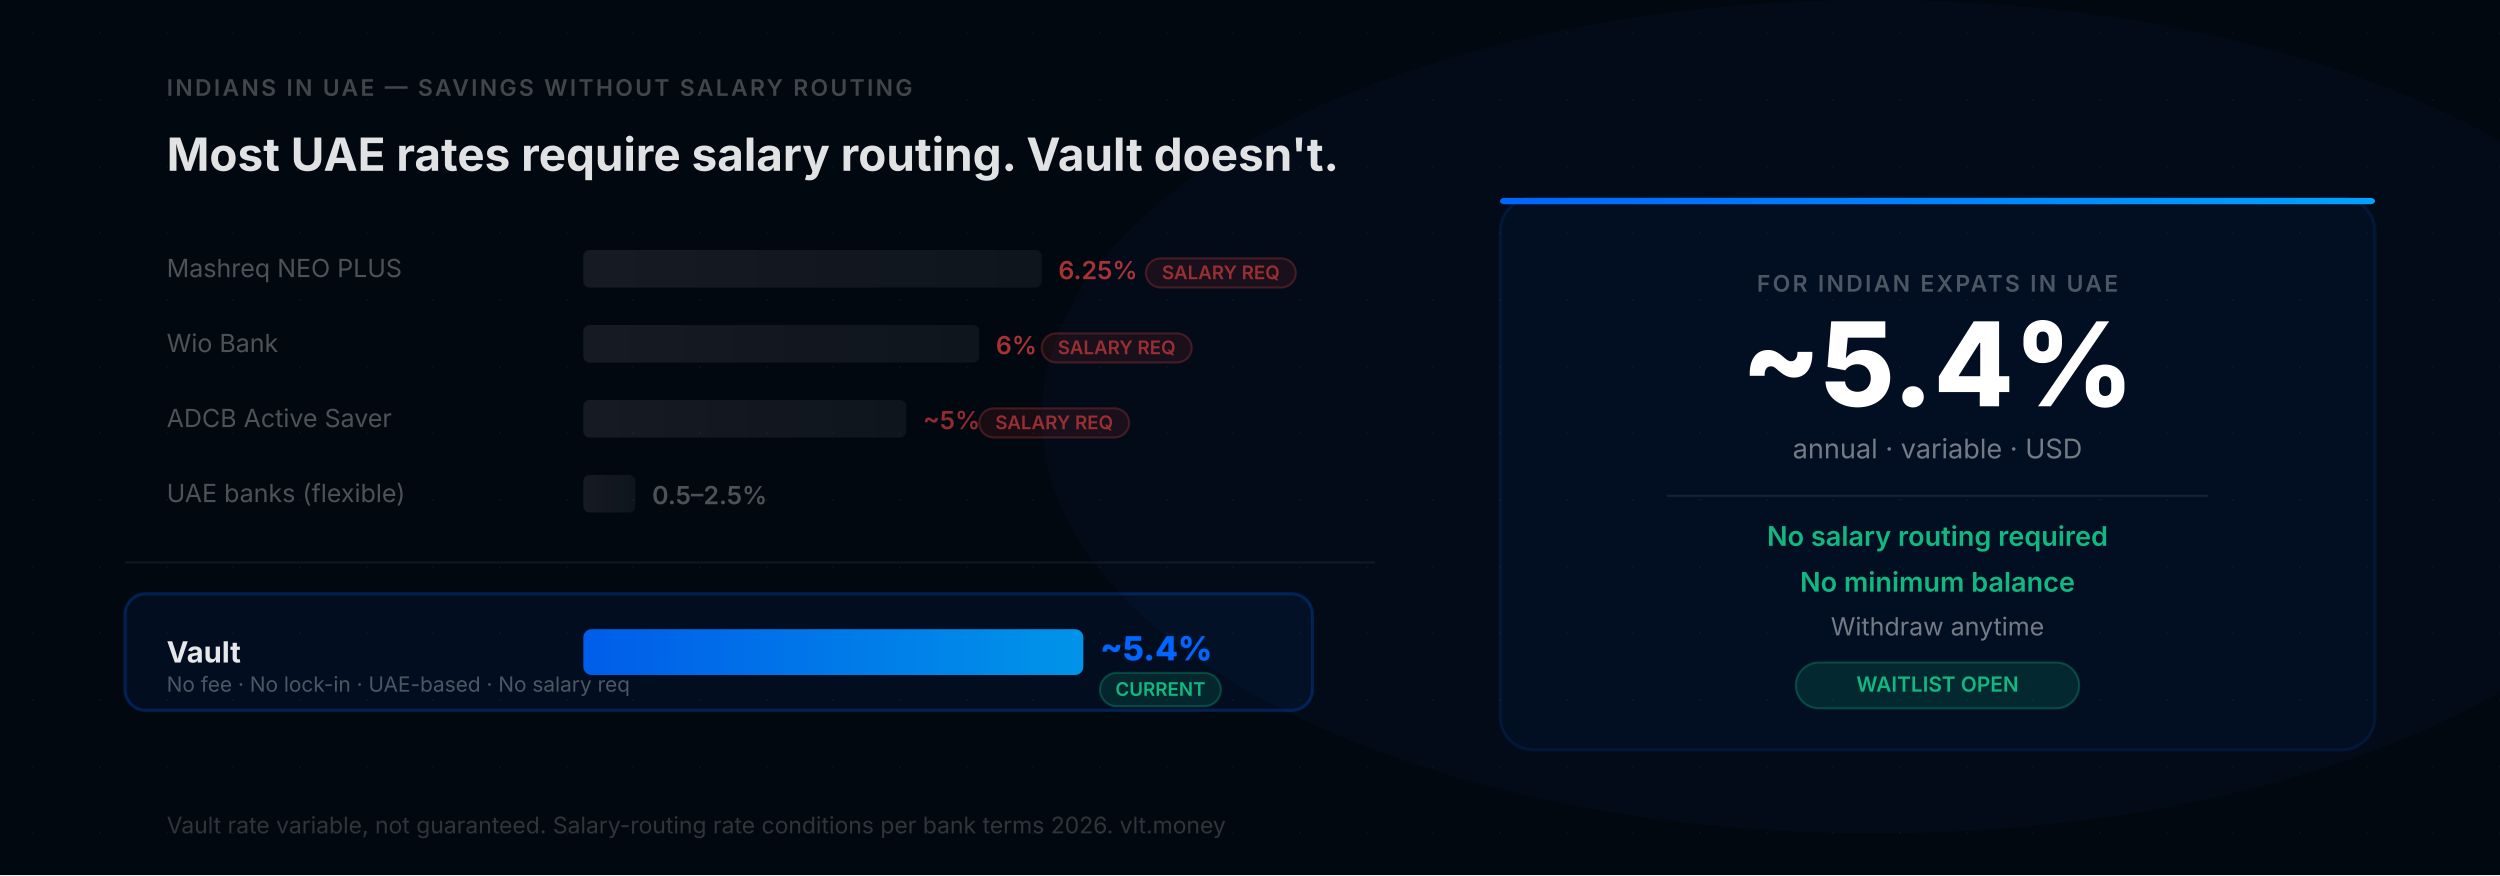
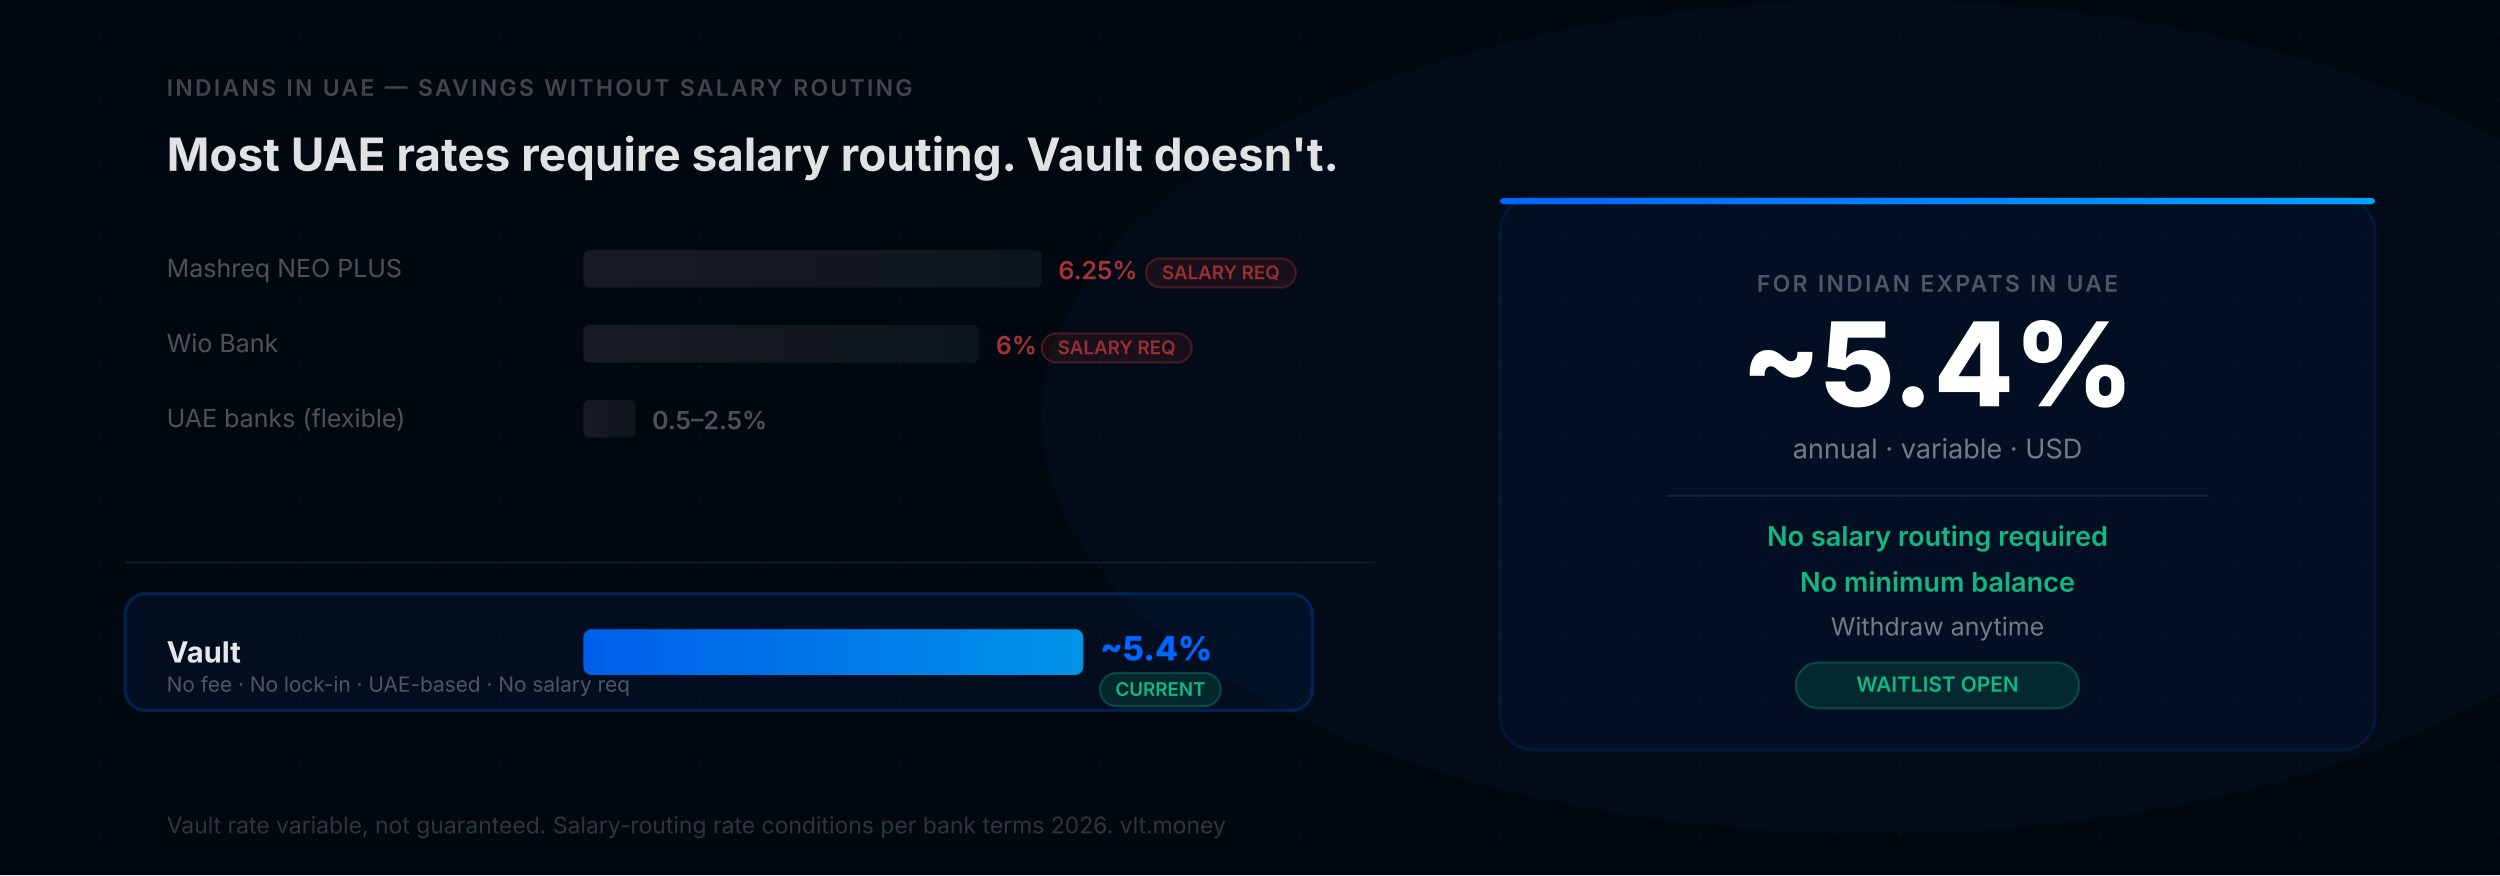
<svg xmlns="http://www.w3.org/2000/svg" viewBox="0 0 1200 420" width="1200" height="420">
  <defs>
    <pattern id="grid" width="32" height="32" patternUnits="userSpaceOnUse">
      <circle cx="16" cy="16" r="0.5" fill="rgba(255,255,255,0.04)" />
    </pattern>
    <linearGradient id="vaultBar" x1="0" y1="0" x2="1" y2="0">
      <stop offset="0%" stop-color="#0066FF" />
      <stop offset="100%" stop-color="#00A3FF" />
    </linearGradient>
    <linearGradient id="dimBar" x1="0" y1="0" x2="1" y2="0">
      <stop offset="0%" stop-color="rgba(255,255,255,0.08)" />
      <stop offset="100%" stop-color="rgba(255,255,255,0.05)" />
    </linearGradient>
  </defs>
  <rect width="1200" height="420" fill="#020810" />
  <rect width="1200" height="420" fill="url(#grid)" />
  <ellipse cx="900" cy="200" rx="400" ry="200" fill="rgba(0,102,255,0.03)" />
  <text x="80" y="46" font-family="Inter, system-ui, sans-serif" font-size="11" font-weight="600" letter-spacing="0.1em" fill="rgba(255,255,255,0.25)">INDIANS IN UAE — SAVINGS WITHOUT SALARY ROUTING</text>
  <text x="80" y="82" font-family="Inter, system-ui, sans-serif" font-size="22" font-weight="700" fill="rgba(255,255,255,0.88)">Most UAE rates require salary routing. Vault doesn't.</text>
  <text x="80" y="133" font-family="Inter, system-ui, sans-serif" font-size="12" fill="rgba(255,255,255,0.3)">Mashreq NEO PLUS</text>
  <rect x="280" y="120" width="220" height="18" rx="3" fill="url(#dimBar)" />
  <text x="508" y="134" font-family="Inter, system-ui, sans-serif" font-size="12" font-weight="600" fill="rgba(239,68,68,0.7)">6.25%</text>
  <rect x="550" y="124" width="72" height="14" rx="7" fill="rgba(239,68,68,0.1)" stroke="rgba(239,68,68,0.25)" stroke-width="1" />
  <text x="586" y="134" font-family="Inter, system-ui, sans-serif" font-size="9" font-weight="600" fill="rgba(239,68,68,0.6)" text-anchor="middle">SALARY REQ</text>
  <text x="80" y="169" font-family="Inter, system-ui, sans-serif" font-size="12" fill="rgba(255,255,255,0.3)">Wio Bank</text>
  <rect x="280" y="156" width="190" height="18" rx="3" fill="url(#dimBar)" />
  <text x="478" y="170" font-family="Inter, system-ui, sans-serif" font-size="12" font-weight="600" fill="rgba(239,68,68,0.7)">6%</text>
  <rect x="500" y="160" width="72" height="14" rx="7" fill="rgba(239,68,68,0.1)" stroke="rgba(239,68,68,0.25)" stroke-width="1" />
  <text x="536" y="170" font-family="Inter, system-ui, sans-serif" font-size="9" font-weight="600" fill="rgba(239,68,68,0.6)" text-anchor="middle">SALARY REQ</text>
-   <text x="80" y="205" font-family="Inter, system-ui, sans-serif" font-size="12" fill="rgba(255,255,255,0.3)">ADCB Active Saver</text>
-   <rect x="280" y="192" width="155" height="18" rx="3" fill="url(#dimBar)" />
-   <text x="443" y="206" font-family="Inter, system-ui, sans-serif" font-size="12" font-weight="600" fill="rgba(239,68,68,0.6)">~5%</text>
-   <rect x="470" y="196" width="72" height="14" rx="7" fill="rgba(239,68,68,0.1)" stroke="rgba(239,68,68,0.25)" stroke-width="1" />
-   <text x="506" y="206" font-family="Inter, system-ui, sans-serif" font-size="9" font-weight="600" fill="rgba(239,68,68,0.6)" text-anchor="middle">SALARY REQ</text>
-   <text x="80" y="241" font-family="Inter, system-ui, sans-serif" font-size="12" fill="rgba(255,255,255,0.3)">UAE banks (flexible)</text>
-   <rect x="280" y="228" width="25" height="18" rx="3" fill="url(#dimBar)" />
-   <text x="313" y="242" font-family="Inter, system-ui, sans-serif" font-size="12" font-weight="600" fill="rgba(255,255,255,0.3)">0.5–2.5%</text>
+   <text x="80" y="205" font-family="Inter, system-ui, sans-serif" font-size="12" fill="rgba(255,255,255,0.3)">UAE banks (flexible)</text>
+   <rect x="280" y="192" width="25" height="18" rx="3" fill="url(#dimBar)" />
+   <text x="313" y="206" font-family="Inter, system-ui, sans-serif" font-size="12" font-weight="600" fill="rgba(255,255,255,0.3)">0.5–2.5%</text>
  <line x1="60" y1="270" x2="660" y2="270" stroke="rgba(255,255,255,0.06)" stroke-width="1" />
  <rect x="60" y="285" width="570" height="56" rx="10" fill="rgba(0,102,255,0.07)" stroke="rgba(0,102,255,0.25)" stroke-width="1.5" />
  <text x="80" y="318" font-family="Inter, system-ui, sans-serif" font-size="14" font-weight="700" fill="rgba(255,255,255,0.9)">Vault</text>
  <text x="80" y="332" font-family="Inter, system-ui, sans-serif" font-size="10" fill="rgba(255,255,255,0.3)">No fee · No lock-in · UAE-based · No salary req</text>
  <rect x="280" y="302" width="240" height="22" rx="4" fill="url(#vaultBar)" opacity="0.9" />
  <text x="528" y="317" font-family="Inter, system-ui, sans-serif" font-size="16" font-weight="800" fill="#0066FF">~5.4%</text>
  <rect x="528" y="323" width="58" height="16" rx="8" fill="rgba(16,185,129,0.15)" stroke="rgba(16,185,129,0.3)" stroke-width="1" />
  <text x="557" y="334" font-family="Inter, system-ui, sans-serif" font-size="9" font-weight="600" fill="#10B981" text-anchor="middle">CURRENT</text>
  <rect x="720" y="95" width="420" height="265" rx="16" fill="rgba(0,102,255,0.05)" stroke="rgba(0,102,255,0.12)" stroke-width="1.5" />
  <rect x="720" y="95" width="420" height="3" rx="2" fill="url(#vaultBar)" />
  <text x="930" y="140" font-family="Inter, system-ui, sans-serif" font-size="11" font-weight="600" letter-spacing="0.1em" fill="rgba(255,255,255,0.3)" text-anchor="middle">FOR INDIAN EXPATS IN UAE</text>
  <text x="930" y="195" font-family="Inter, system-ui, sans-serif" font-size="56" font-weight="800" fill="#FFFFFF" text-anchor="middle">~5.4%</text>
  <text x="930" y="220" font-family="Inter, system-ui, sans-serif" font-size="13" fill="rgba(255,255,255,0.45)" text-anchor="middle">annual · variable · USD</text>
  <line x1="800" y1="238" x2="1060" y2="238" stroke="rgba(255,255,255,0.08)" stroke-width="1" />
  <text x="930" y="262" font-family="Inter, system-ui, sans-serif" font-size="13" font-weight="600" fill="#10B981" text-anchor="middle">No salary routing required</text>
  <text x="930" y="284" font-family="Inter, system-ui, sans-serif" font-size="13" font-weight="600" fill="#10B981" text-anchor="middle">No minimum balance</text>
  <text x="930" y="305" font-family="Inter, system-ui, sans-serif" font-size="12" fill="rgba(255,255,255,0.45)" text-anchor="middle">Withdraw anytime</text>
  <rect x="862" y="318" width="136" height="22" rx="11" fill="rgba(16,185,129,0.15)" stroke="rgba(16,185,129,0.3)" stroke-width="1" />
  <text x="930" y="332" font-family="Inter, system-ui, sans-serif" font-size="10" font-weight="600" fill="#10B981" text-anchor="middle">WAITLIST OPEN</text>
  <text x="80" y="400" font-family="Inter, system-ui, sans-serif" font-size="11" fill="rgba(255,255,255,0.18)">Vault rate variable, not guaranteed. Salary-routing rate conditions per bank terms 2026. vlt.money</text>
</svg>
